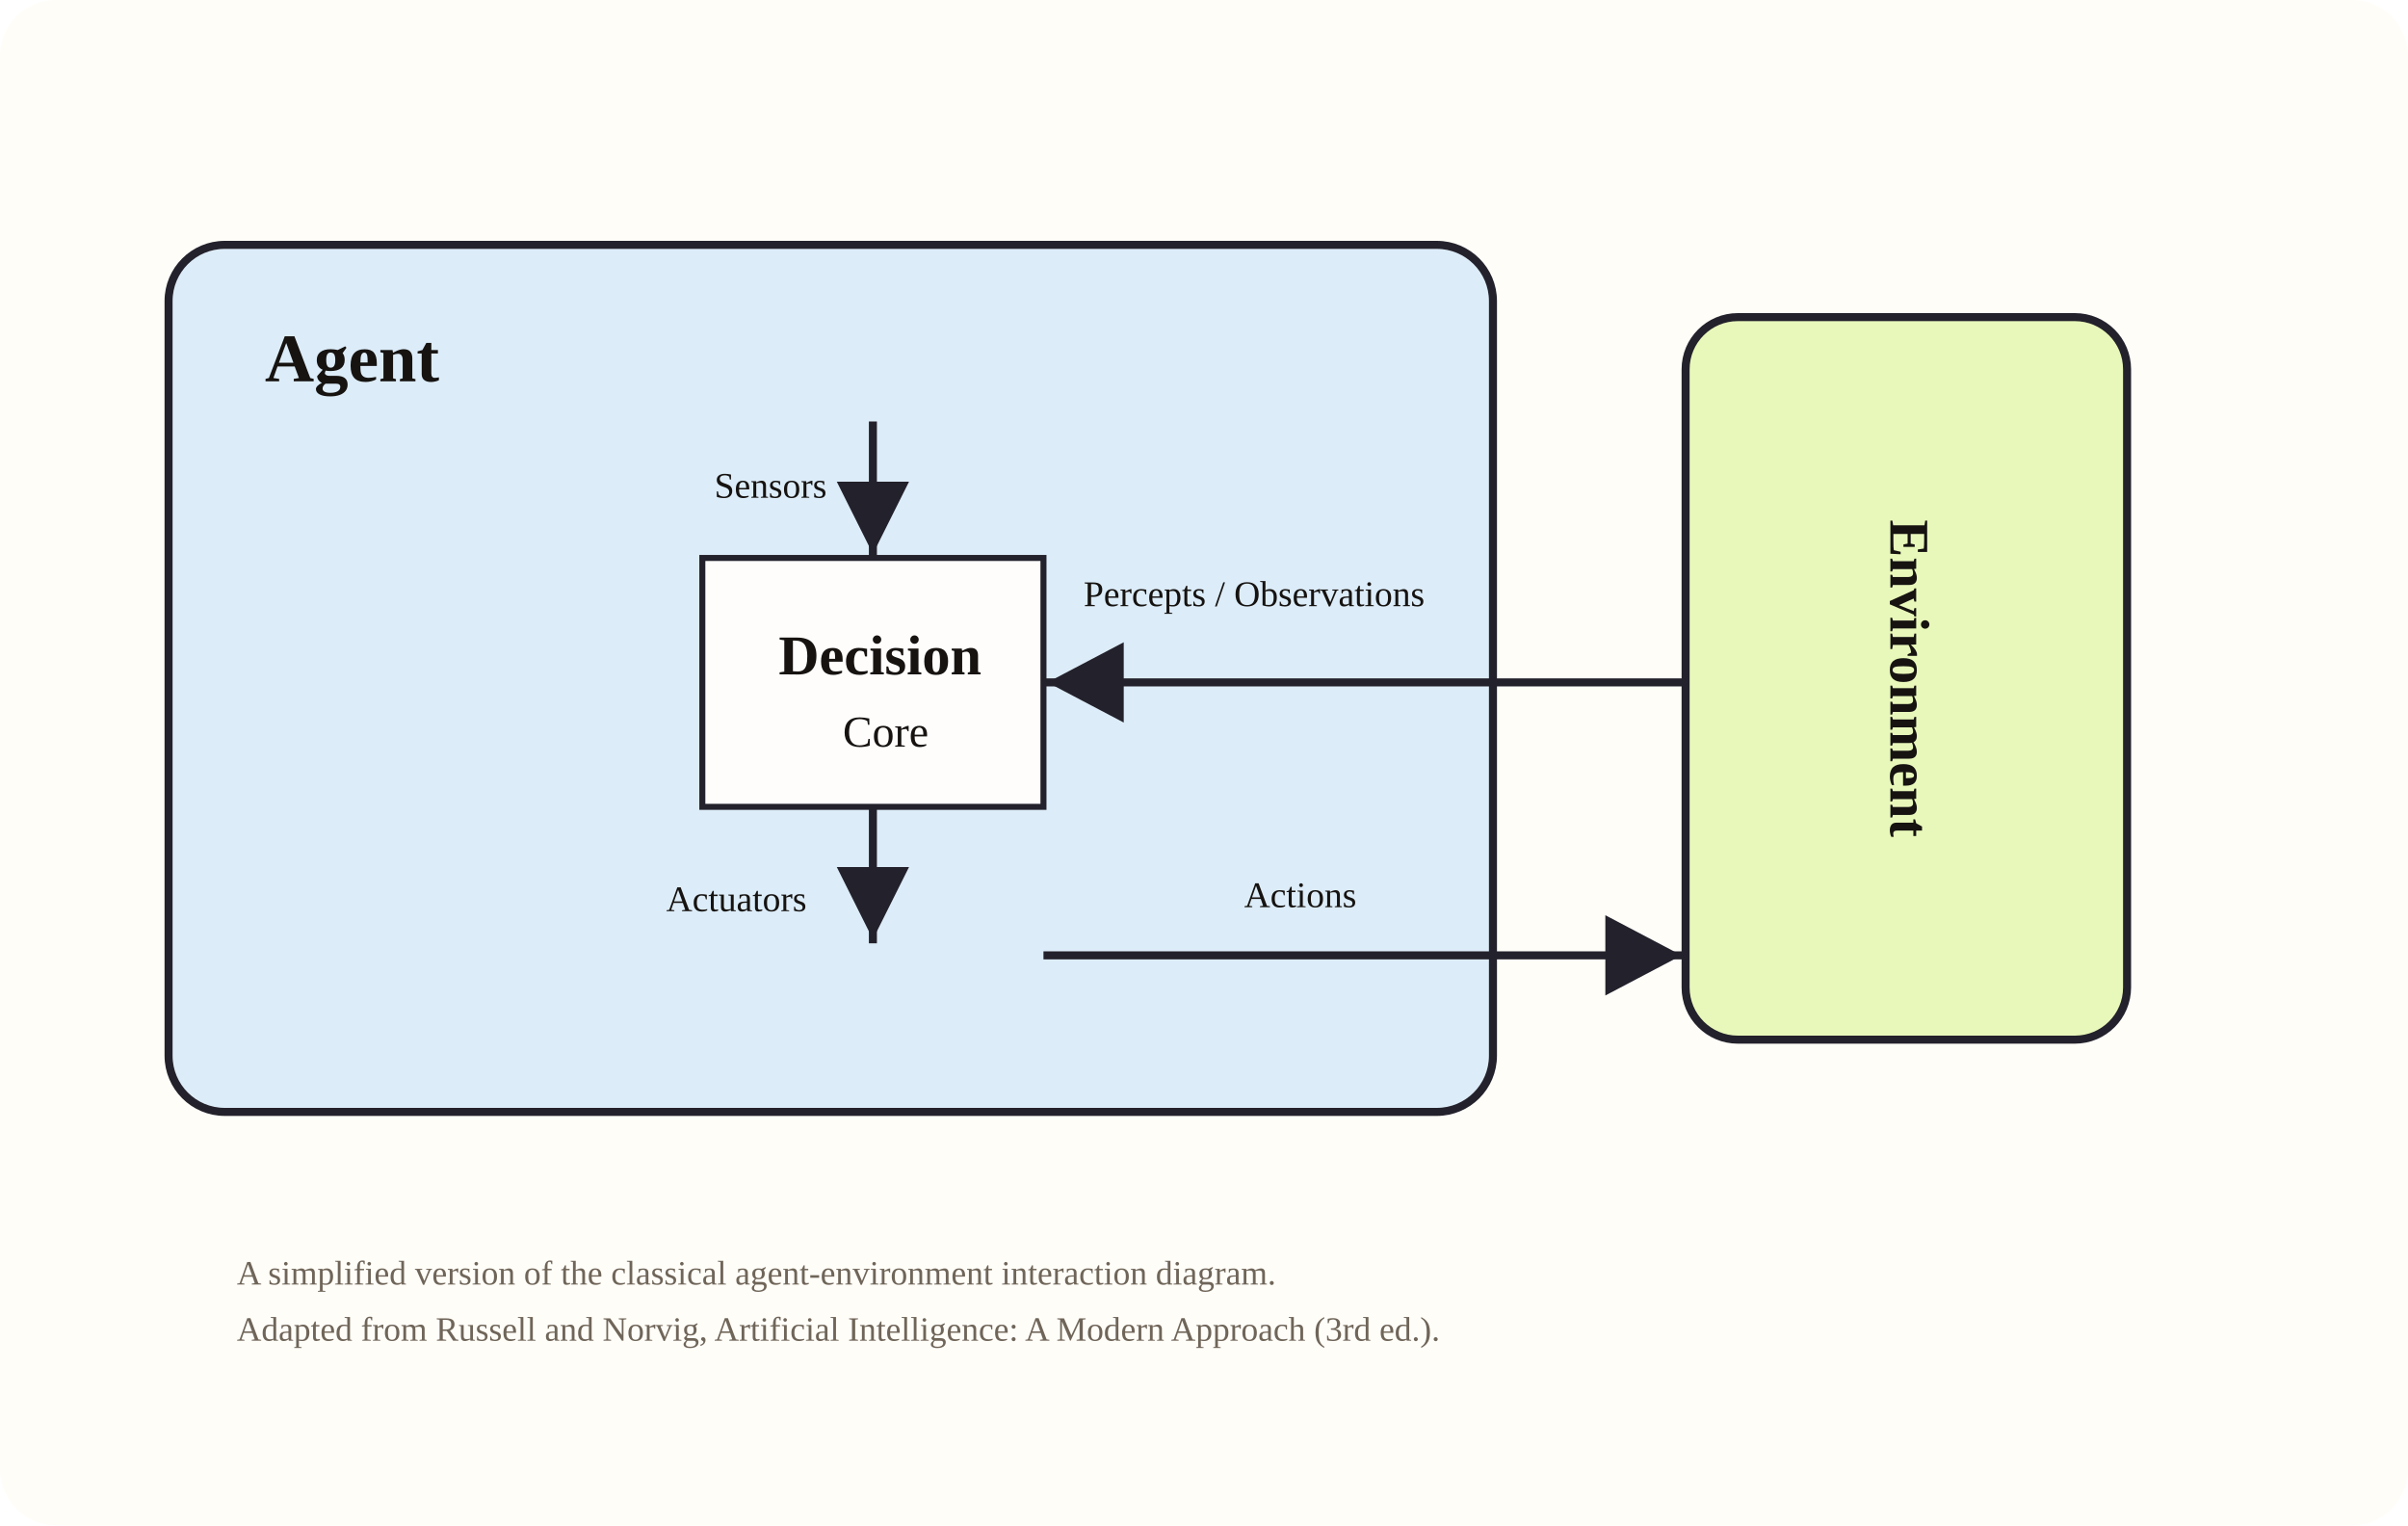
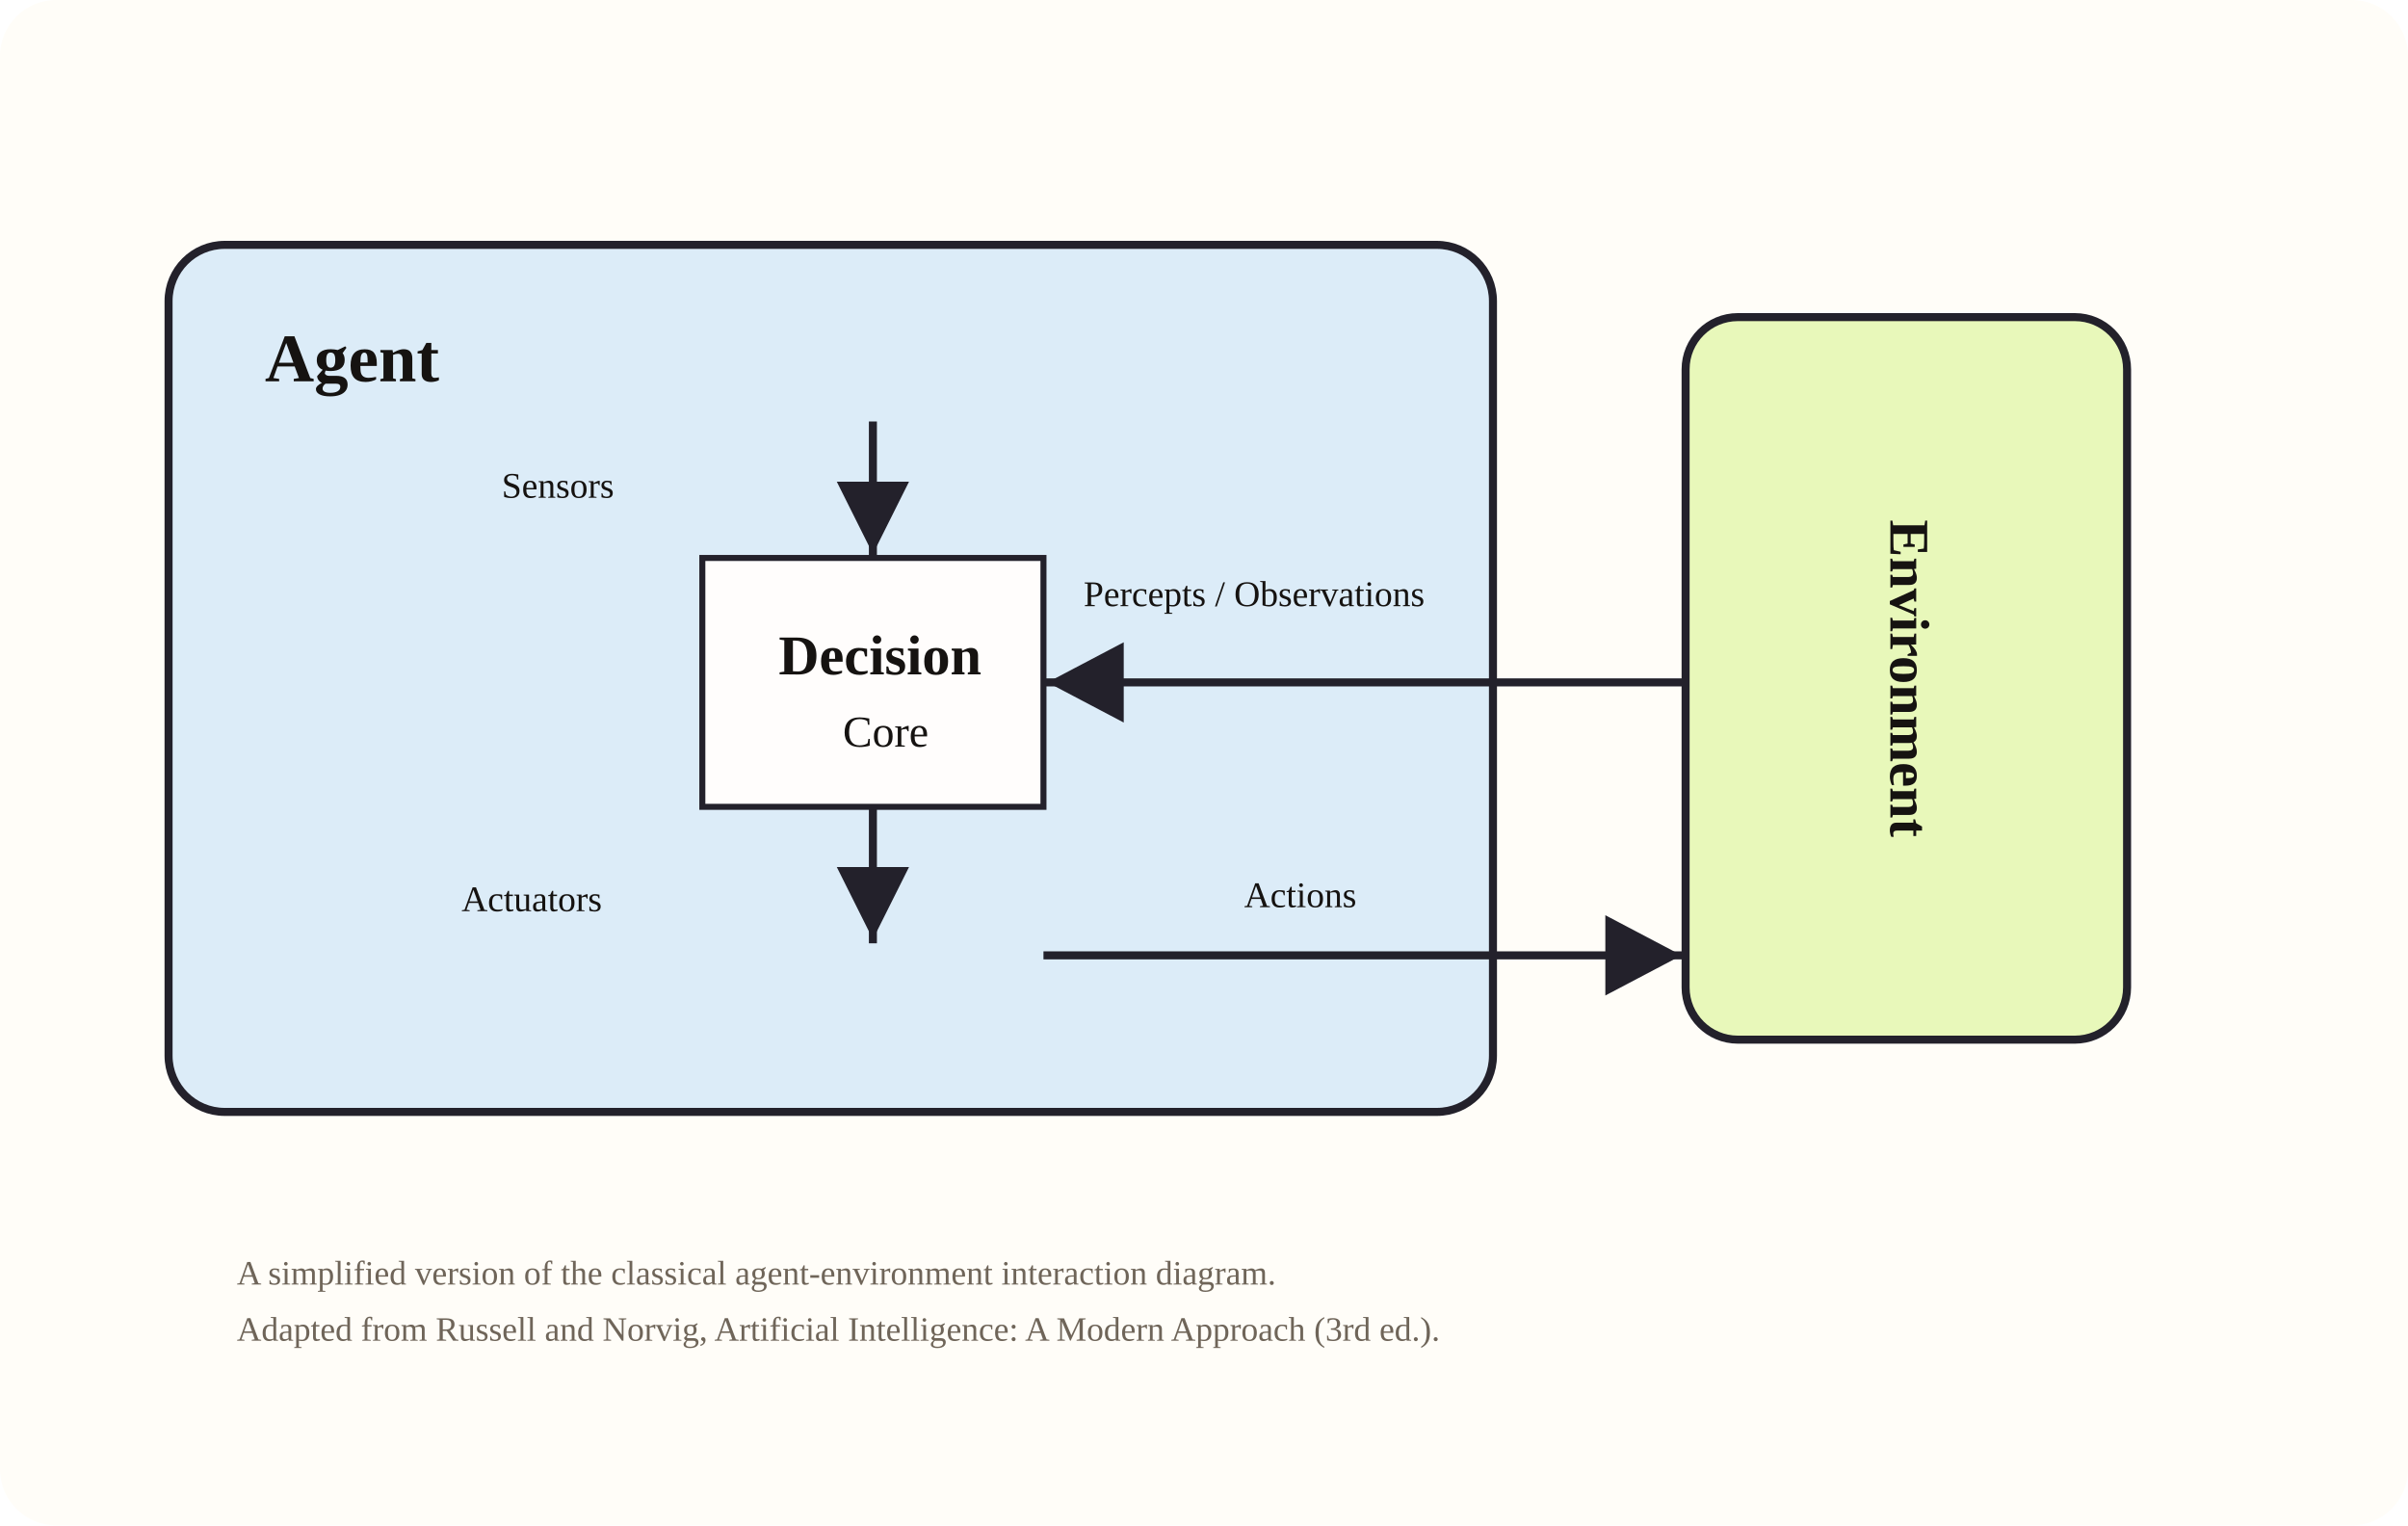
<svg xmlns="http://www.w3.org/2000/svg" width="1200" height="760" viewBox="0 0 1200 760" fill="none" role="img" aria-labelledby="title desc">
  <rect width="1200" height="760" rx="28" fill="#FFFDF8" />
  <rect x="84" y="122" width="660" height="432" rx="28" fill="#DCECF8" stroke="#23212B" stroke-width="4" />
  <rect x="840" y="158" width="220" height="360" rx="26" fill="#E8F8BA" stroke="#23212B" stroke-width="4" />
  <rect x="350" y="278" width="170" height="124" fill="#FFFDFC" stroke="#23212B" stroke-width="3" />
  <text x="132" y="190" fill="#161311" font-family="Georgia, 'Times New Roman', serif" font-size="34" font-weight="700">Agent</text>
  <text x="388" y="336" fill="#161311" font-family="Georgia, 'Times New Roman', serif" font-size="28" font-weight="700">Decision</text>
  <text x="420" y="372" fill="#161311" font-family="Georgia, 'Times New Roman', serif" font-size="22">Core</text>
  <text x="118" y="640" fill="#6F6559" font-family="Georgia, 'Times New Roman', serif" font-size="17">
    A simplified version of the classical agent-environment interaction diagram.
  </text>
  <text x="118" y="668" fill="#6F6559" font-family="Georgia, 'Times New Roman', serif" font-size="17">
    Adapted from Russell and Norvig, Artificial Intelligence: A Modern Approach (3rd ed.).
  </text>
  <line x1="840" y1="340" x2="520" y2="340" stroke="#23212B" stroke-width="4" />
  <polygon points="522,340 560,320 560,360" fill="#23212B" />
  <text x="540" y="302" fill="#161311" font-family="Georgia, 'Times New Roman', serif" font-size="18">Percepts / Observations</text>
  <line x1="520" y1="476" x2="840" y2="476" stroke="#23212B" stroke-width="4" />
  <polygon points="838,476 800,456 800,496" fill="#23212B" />
  <text x="620" y="452" fill="#161311" font-family="Georgia, 'Times New Roman', serif" font-size="18">Actions</text>
  <line x1="435" y1="210" x2="435" y2="278" stroke="#23212B" stroke-width="4" />
  <polygon points="435,276 417,240 453,240" fill="#23212B" />
-   <text x="356" y="248" fill="#161311" font-family="Georgia, 'Times New Roman', serif" font-size="18">Sensors</text>
+   <text x="250" y="248" fill="#161311" font-family="Georgia, 'Times New Roman', serif" font-size="18">Sensors</text>
  <line x1="435" y1="402" x2="435" y2="470" stroke="#23212B" stroke-width="4" />
  <polygon points="435,468 417,432 453,432" fill="#23212B" />
-   <text x="332" y="454" fill="#161311" font-family="Georgia, 'Times New Roman', serif" font-size="18">Actuators</text>
+   <text x="230" y="454" fill="#161311" font-family="Georgia, 'Times New Roman', serif" font-size="18">Actuators</text>
  <g transform="translate(950 338) rotate(90)">
    <text x="0" y="0" text-anchor="middle" dominant-baseline="middle" fill="#161311" font-family="Georgia, 'Times New Roman', serif" font-size="28" font-weight="700">Environment</text>
  </g>
</svg>
